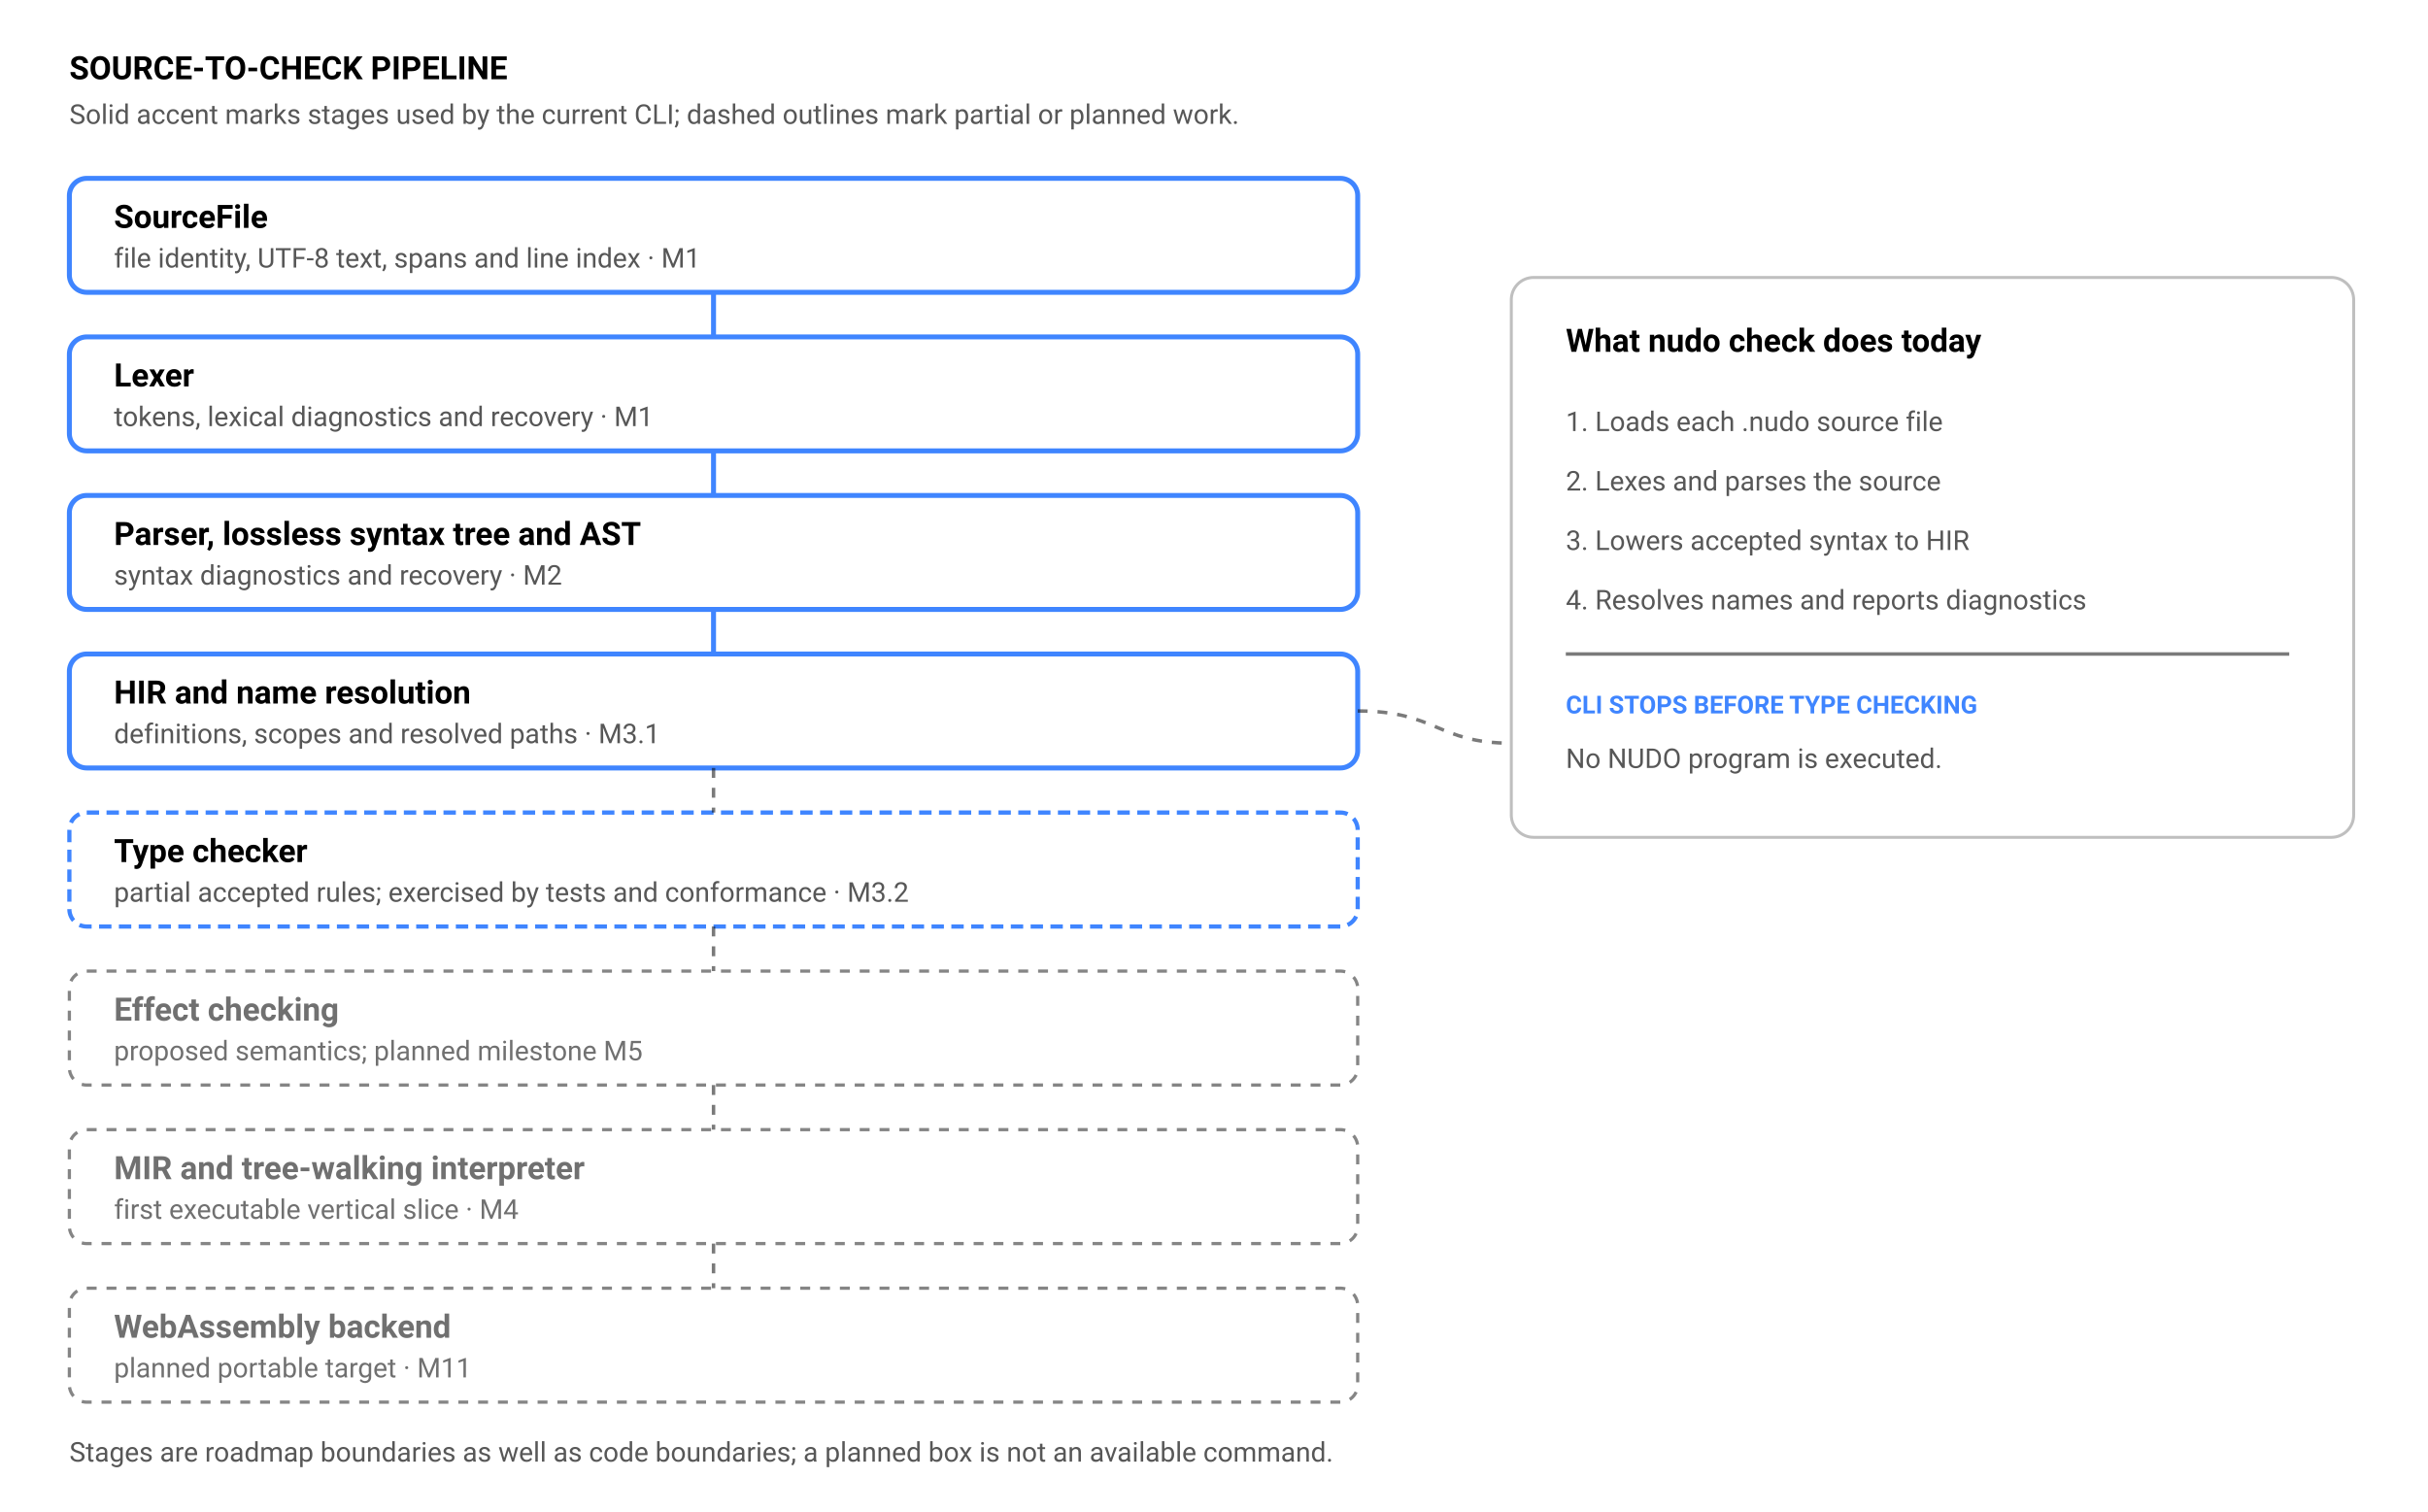
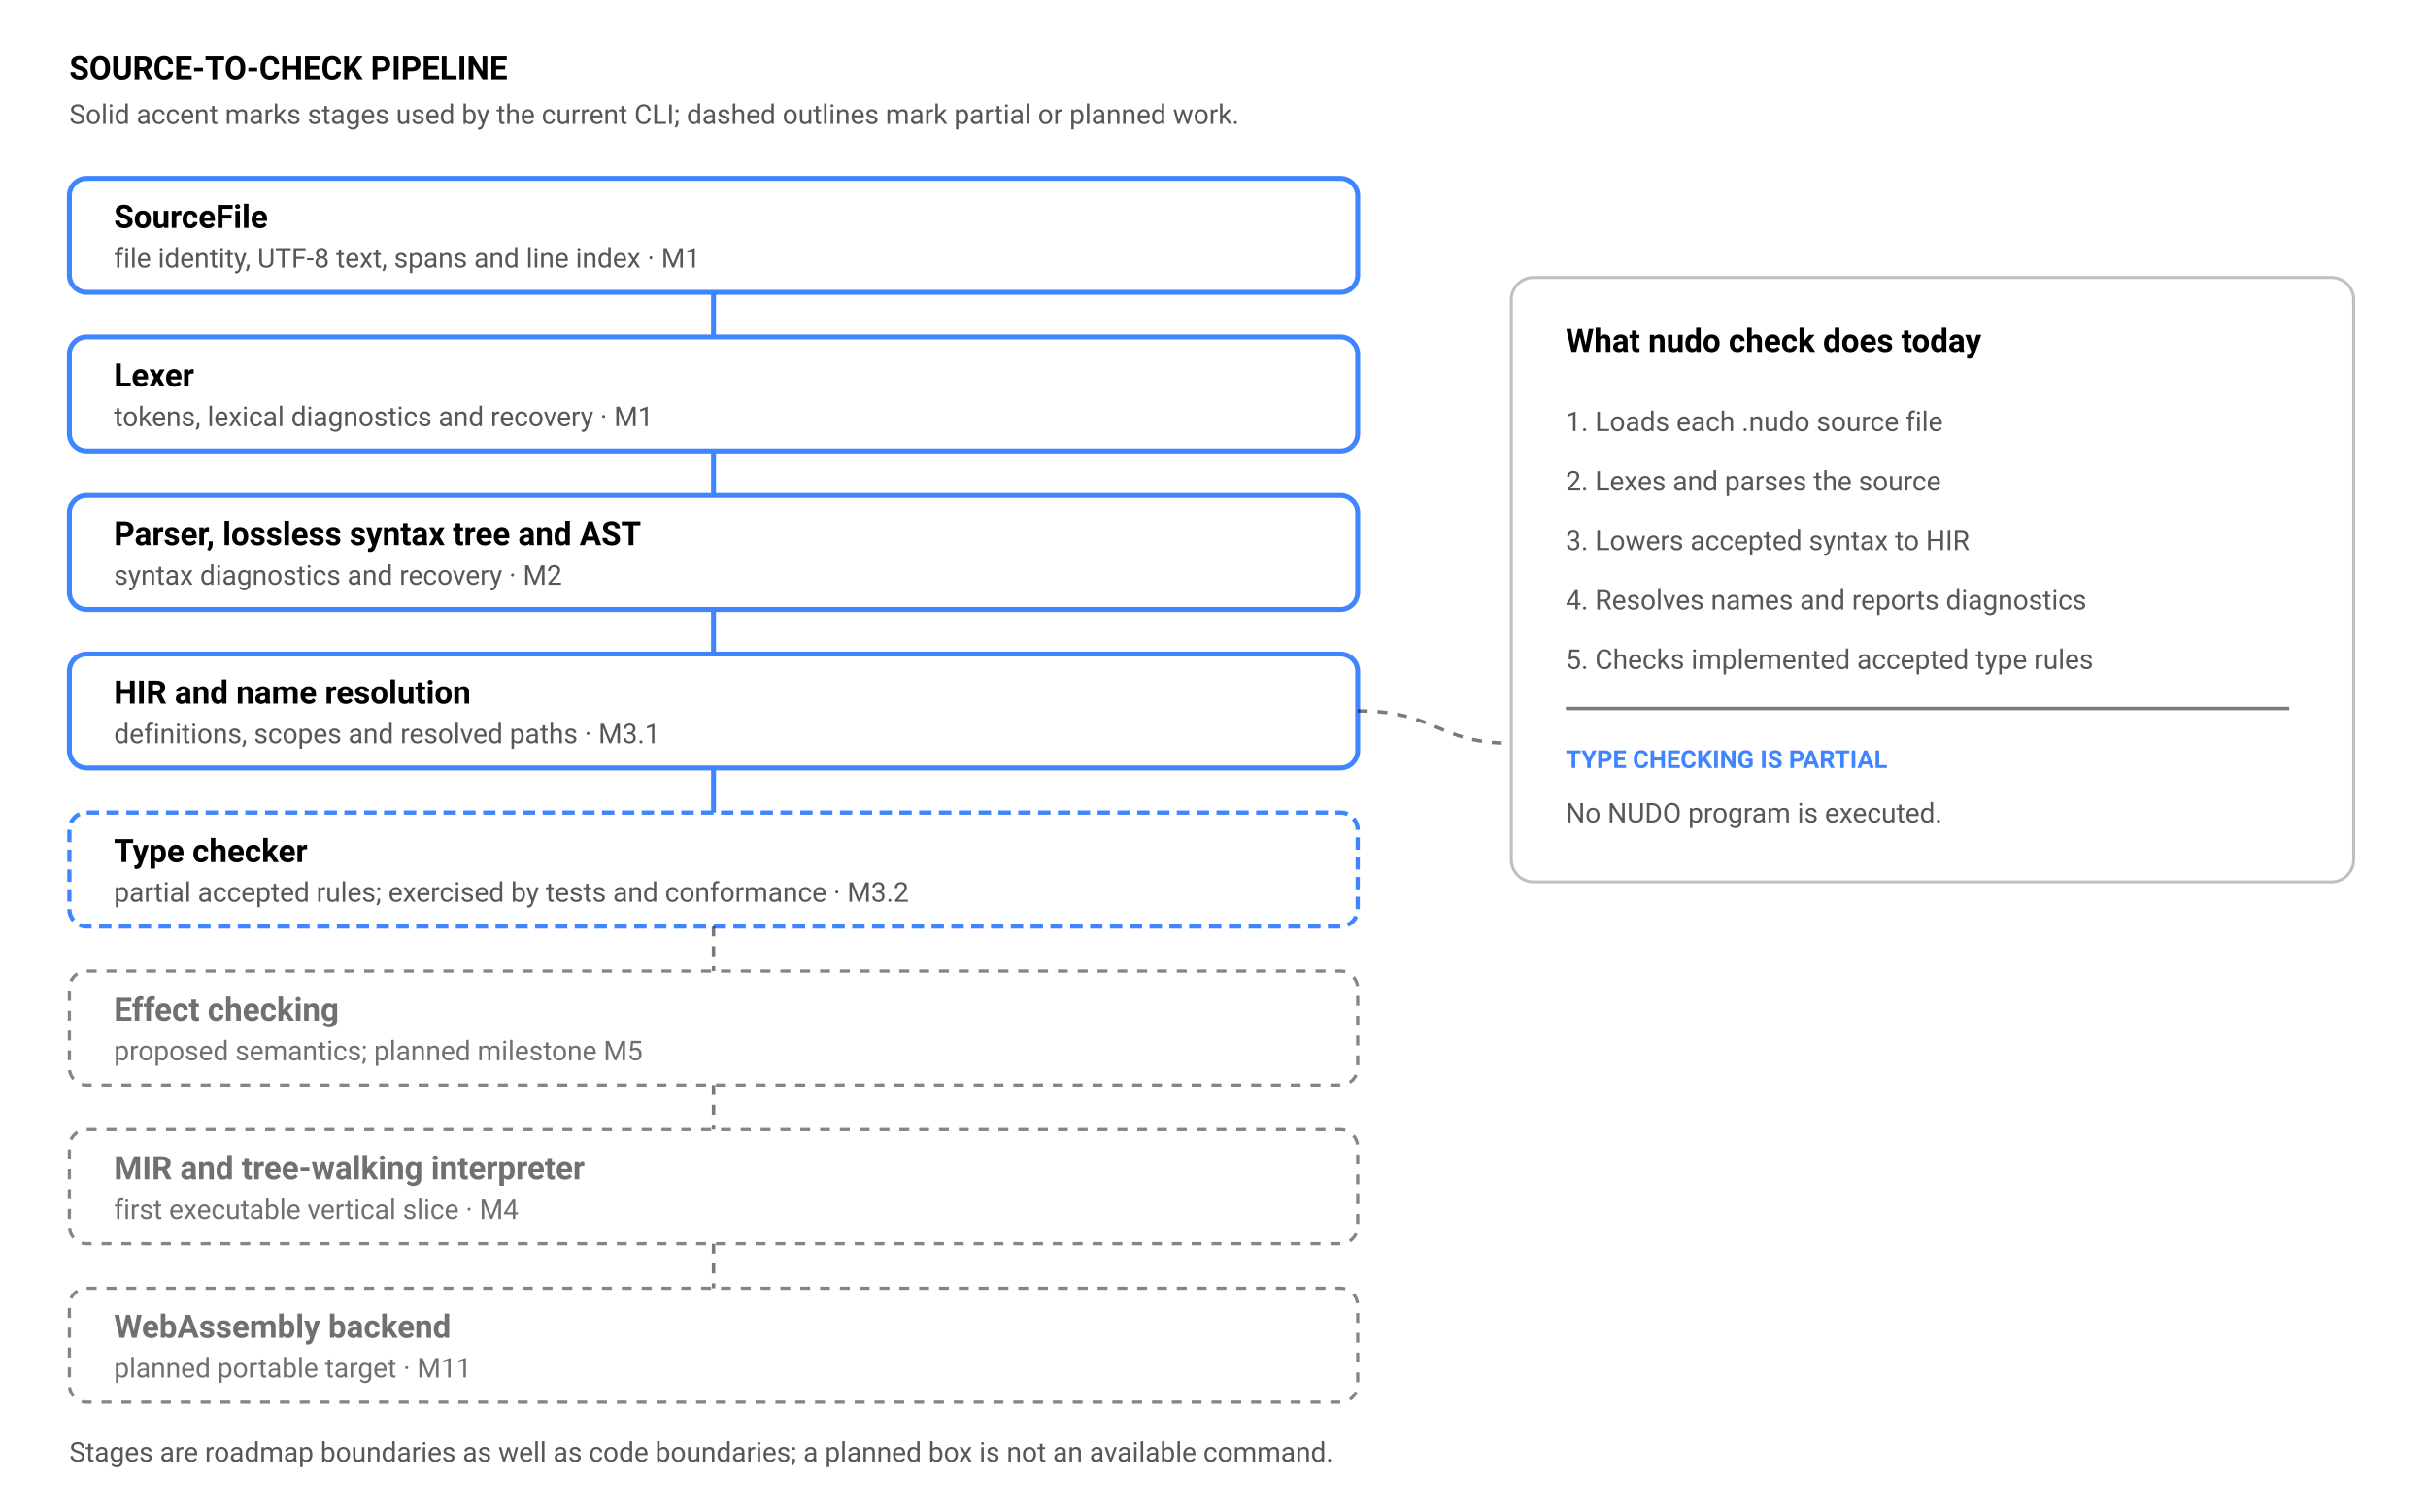
<svg xmlns="http://www.w3.org/2000/svg" viewBox="0 0 980 610" role="img" aria-labelledby="pipeline-title pipeline-desc">
  <style>
  .box { fill: none; stroke: currentColor; stroke-width: 1.4; rx: 7; }
  .done { stroke: var(--nudo-accent, #3F85FF); stroke-width: 2; }
  .partial { stroke: var(--nudo-accent, #3F85FF); stroke-width: 1.7; stroke-dasharray: 5 3; }
  .future { stroke: currentColor; stroke-width: 1.3; stroke-dasharray: 4 4; opacity: .48; }
  .label { font: 600 13px system-ui, -apple-system, "Segoe UI", Roboto, sans-serif; fill: currentColor; }
  .sub { font: 11px system-ui, -apple-system, "Segoe UI", Roboto, sans-serif; fill: currentColor; opacity: .66; }
  .tag { font: 600 10px system-ui, -apple-system, "Segoe UI", Roboto, sans-serif; fill: var(--nudo-accent, #3F85FF); }
  .muted { opacity: .56; }
  .flow { stroke: currentColor; stroke-width: 1.4; fill: none; opacity: .52; }
  .live { stroke: var(--nudo-accent, #3F85FF); stroke-width: 2; fill: none; }
  .panel { fill: none; stroke: currentColor; stroke-width: 1.2; opacity: .25; rx: 9; }
</style>
  <text class="label" x="28" y="32">SOURCE-TO-CHECK PIPELINE</text>
  <text class="sub" x="28" y="50">Solid accent marks stages used by the current CLI; dashed outlines mark partial or planned work.</text>
  <g>
    <rect class="box done" x="28" y="72" width="520" height="46" rx="7" />
    <text class="label" x="46" y="92">SourceFile</text>
    <text class="sub" x="46" y="108">file identity, UTF-8 text, spans and line index · M1</text>
    <rect class="box done" x="28" y="136" width="520" height="46" rx="7" />
    <text class="label" x="46" y="156">Lexer</text>
    <text class="sub" x="46" y="172">tokens, lexical diagnostics and recovery · M1</text>
    <rect class="box done" x="28" y="200" width="520" height="46" rx="7" />
    <text class="label" x="46" y="220">Parser, lossless syntax tree and AST</text>
    <text class="sub" x="46" y="236">syntax diagnostics and recovery · M2</text>
    <rect class="box done" x="28" y="264" width="520" height="46" rx="7" />
    <text class="label" x="46" y="284">HIR and name resolution</text>
    <text class="sub" x="46" y="300">definitions, scopes and resolved paths · M3.1</text>
    <rect class="box partial" x="28" y="328" width="520" height="46" rx="7" />
    <text class="label" x="46" y="348">Type checker</text>
    <text class="sub" x="46" y="364">partial accepted rules; exercised by tests and conformance · M3.2</text>
    <rect class="box future" x="28" y="392" width="520" height="46" rx="7" />
    <text class="label muted" x="46" y="412">Effect checking</text>
    <text class="sub muted" x="46" y="428">proposed semantics; planned milestone M5</text>
    <rect class="box future" x="28" y="456" width="520" height="46" rx="7" />
    <text class="label muted" x="46" y="476">MIR and tree-walking interpreter</text>
    <text class="sub muted" x="46" y="492">first executable vertical slice · M4</text>
    <rect class="box future" x="28" y="520" width="520" height="46" rx="7" />
    <text class="label muted" x="46" y="540">WebAssembly backend</text>
    <text class="sub muted" x="46" y="556">planned portable target · M11</text>
  </g>
  <g>
    <path class="live" d="M288 118 L288 136" />
    <path class="live" d="M288 182 L288 200" />
    <path class="live" d="M288 246 L288 264" />
-     <path class="flow" d="M288 310 L288 328" stroke-dasharray="4 4" />
+     <path class="live" d="M288 310 L288 328" />
    <path class="flow" d="M288 374 L288 392" stroke-dasharray="4 4" />
    <path class="flow" d="M288 438 L288 456" stroke-dasharray="4 4" />
    <path class="flow" d="M288 502 L288 520" stroke-dasharray="4 4" />
  </g>
-   <rect class="panel" x="610" y="112" width="340" height="226" rx="9" />
+   <rect class="panel" x="610" y="112" width="340" height="244" rx="9" />
  <text class="label" x="632" y="142">What nudo check does today</text>
  <text class="sub" x="632" y="174">1. Loads each .nudo source file</text>
  <text class="sub" x="632" y="198">2. Lexes and parses the source</text>
  <text class="sub" x="632" y="222">3. Lowers accepted syntax to HIR</text>
  <text class="sub" x="632" y="246">4. Resolves names and reports diagnostics</text>
-   <line class="flow" x1="632" y1="264" x2="924" y2="264" />
-   <text class="tag" x="632" y="288">CLI STOPS BEFORE TYPE CHECKING</text>
-   <text class="sub" x="632" y="310">No NUDO program is executed.</text>
+   <text class="sub" x="632" y="270">5. Checks implemented accepted type rules</text>
+   <line class="flow" x1="632" y1="286" x2="924" y2="286" />
+   <text class="tag" x="632" y="310">TYPE CHECKING IS PARTIAL</text>
+   <text class="sub" x="632" y="332">No NUDO program is executed.</text>
  <path class="flow" d="M548 287 C 580 287, 580 300, 610 300" stroke-dasharray="4 4" />
  <text class="sub" x="28" y="590">Stages are roadmap boundaries as well as code boundaries; a planned box is not an available command.</text>
</svg>
